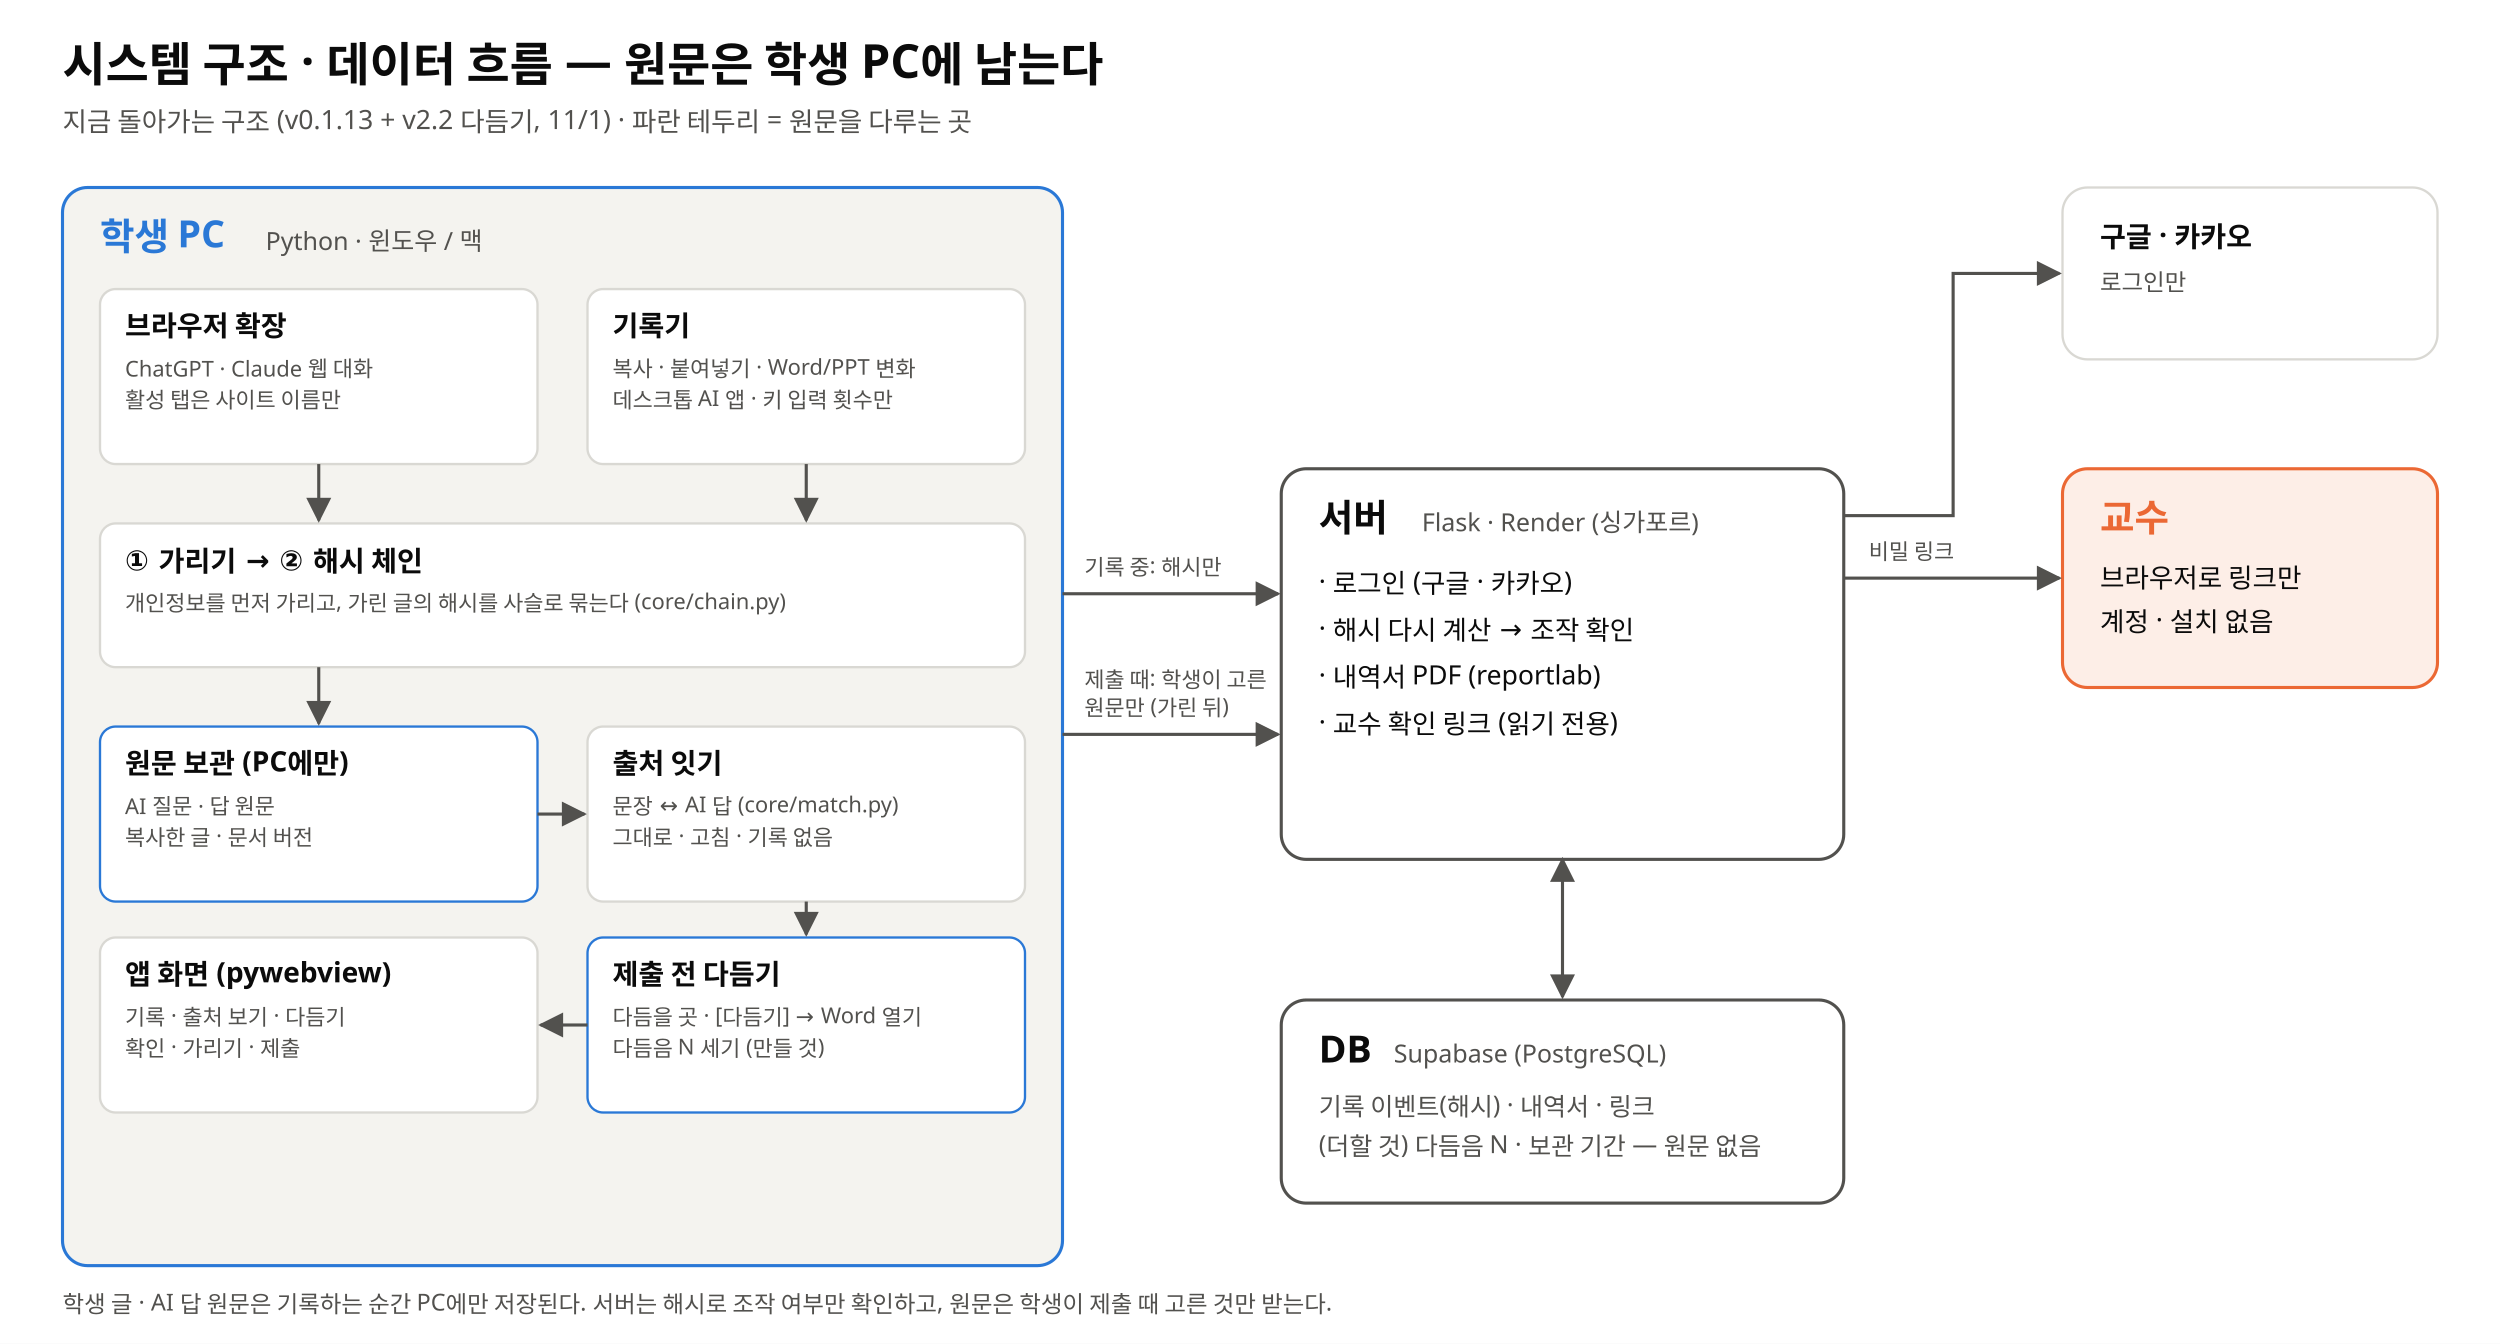
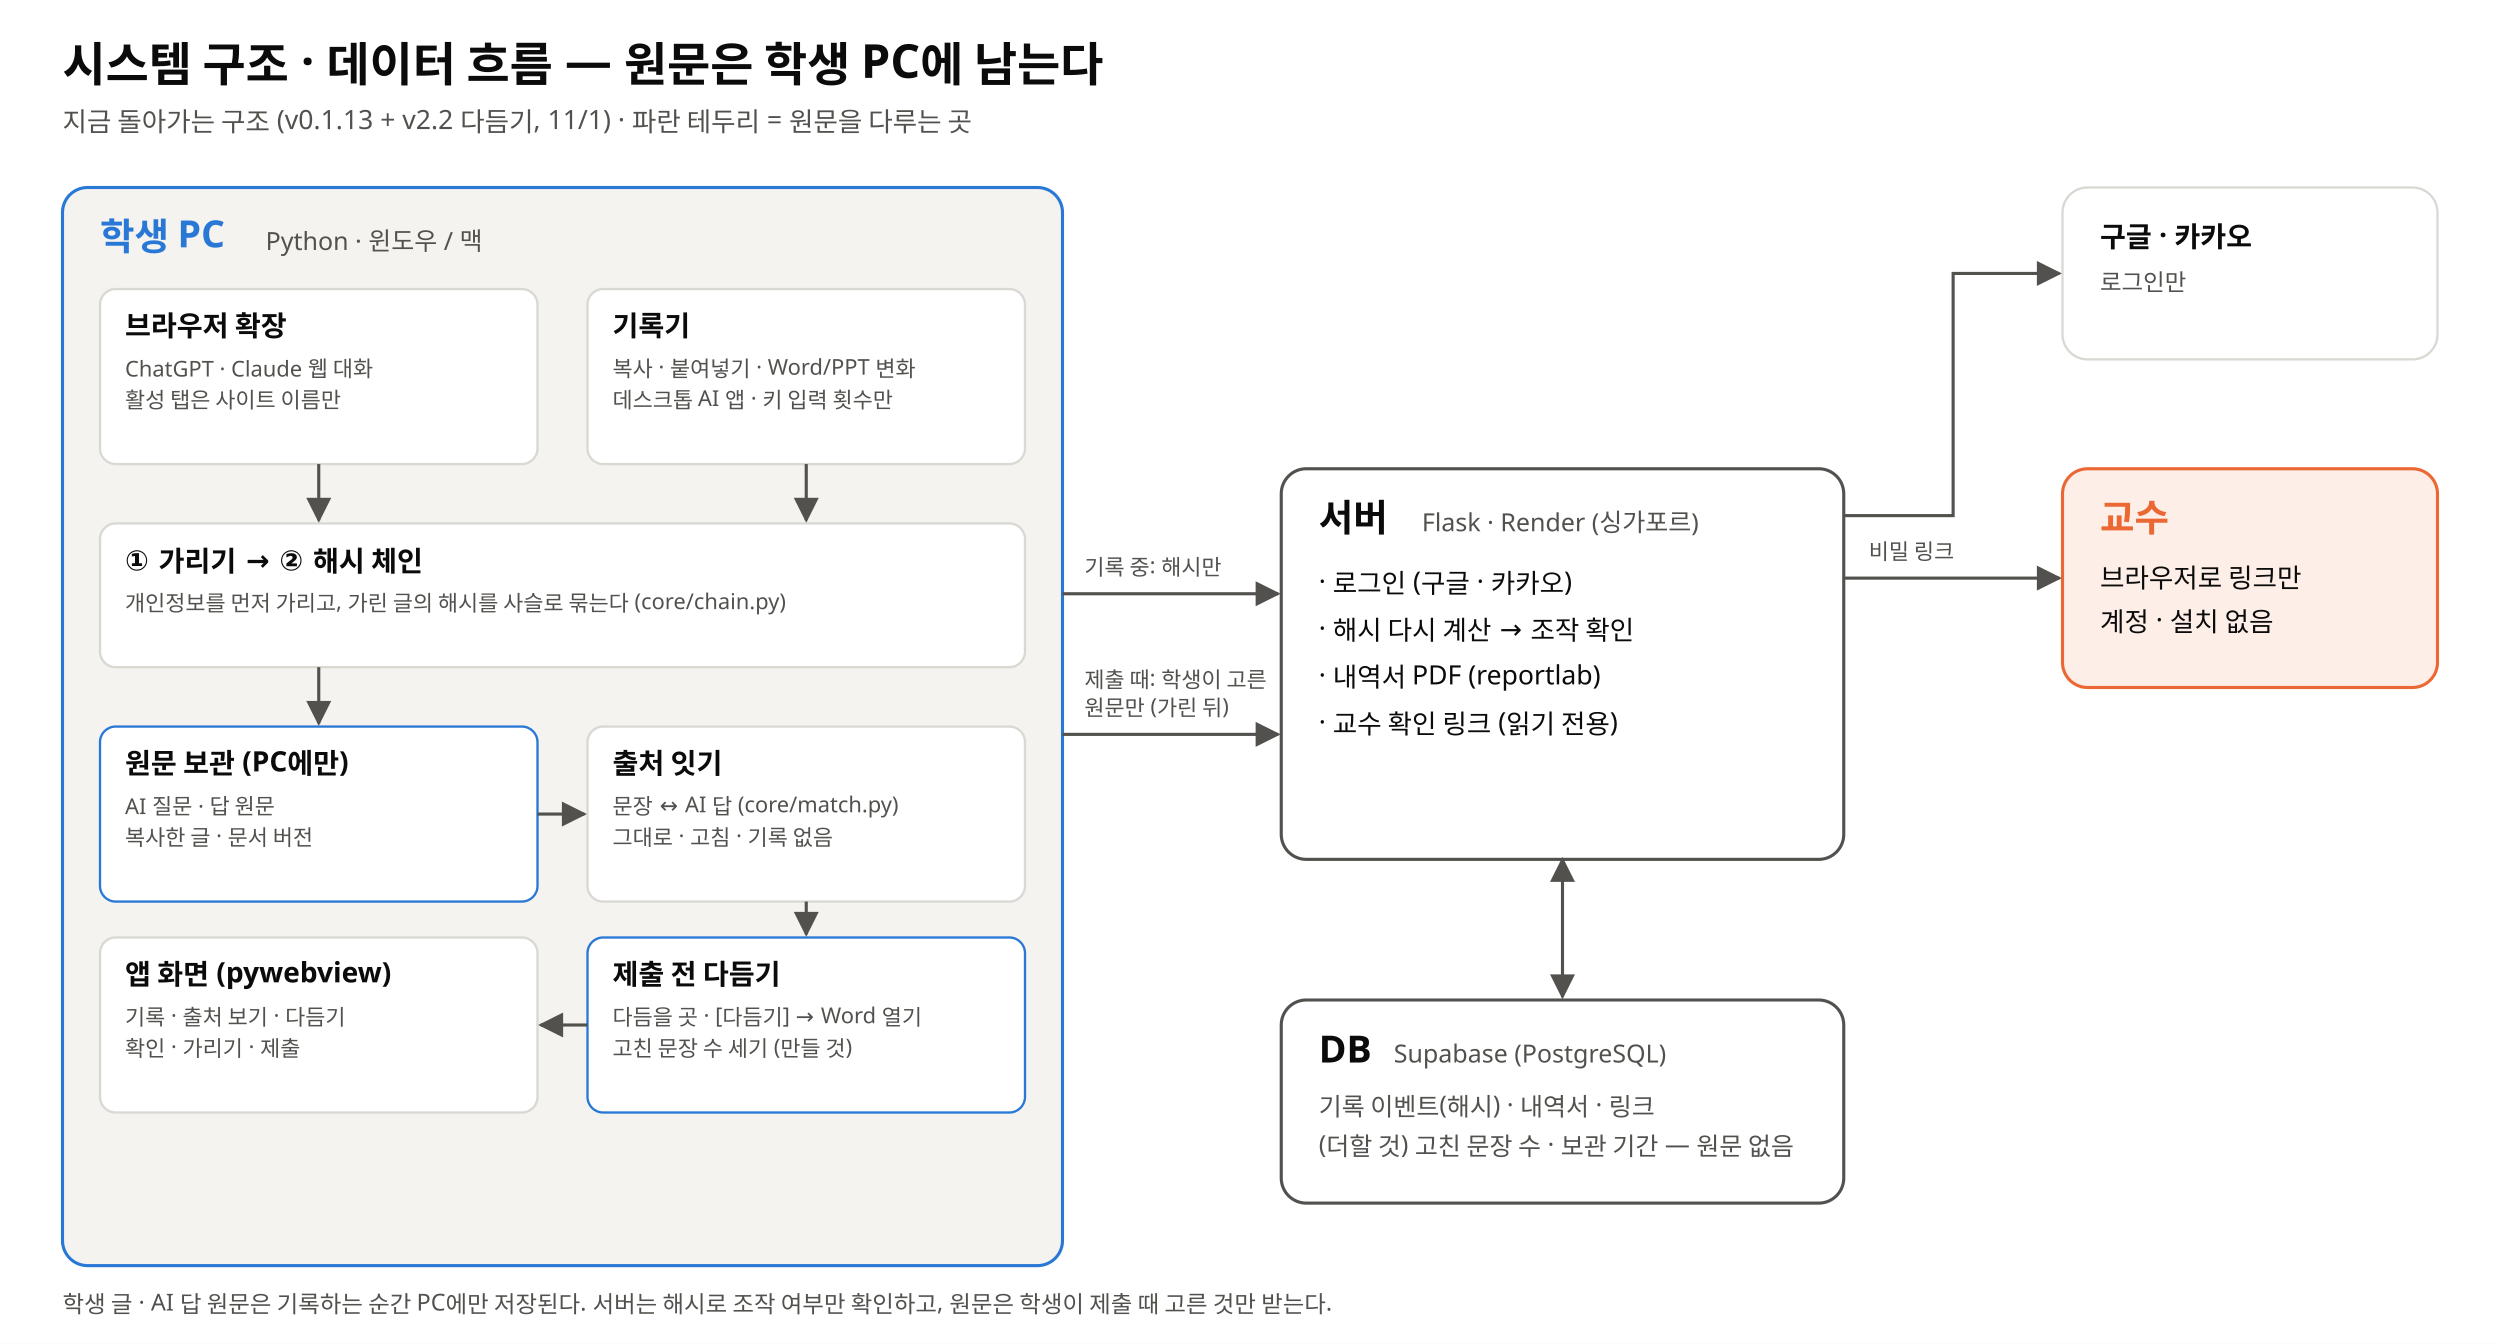
<svg xmlns="http://www.w3.org/2000/svg" viewBox="0 0 1600 860" width="1600" height="860" font-family="Pretendard, 'Apple SD Gothic Neo', 'Noto Sans KR', sans-serif">
  <defs>
    <marker id="arr" viewBox="0 0 10 10" refX="9" refY="5" markerWidth="8" markerHeight="8" orient="auto-start-reverse">
      <path d="M0,0 L10,5 L0,10 z" fill="#52514e" />
    </marker>
  </defs>
  <rect width="1600" height="860" fill="#ffffff" />
  <text x="40" y="52" font-size="30" fill="#0b0b0b" font-weight="700" text-anchor="start">시스템 구조 · 데이터 흐름 — 원문은 학생 PC에 남는다</text>
  <text x="40" y="84" font-size="17" fill="#52514e" font-weight="400" text-anchor="start">지금 돌아가는 구조 (v0.1.13 + v2.2 다듬기, 11/1) · 파란 테두리 = 원문을 다루는 곳</text>
  <rect x="40" y="120" width="640" height="690" rx="16" fill="#f4f3ef" stroke="#2a78d6" stroke-width="2" />
  <text x="64" y="160" font-size="24" fill="#2a78d6" font-weight="700" text-anchor="start">학생 PC</text>
  <text x="170" y="160" font-size="16" fill="#52514e" font-weight="400" text-anchor="start">Python · 윈도우 / 맥</text>
  <rect x="64" y="185" width="280" height="112" rx="10" fill="#ffffff" stroke="#d9d8d3" stroke-width="1.5" />
  <text x="80" y="215" font-size="18" fill="#0b0b0b" font-weight="700" text-anchor="start">브라우저 확장</text>
  <text x="80" y="241" font-size="14" fill="#52514e" font-weight="400" text-anchor="start">ChatGPT · Claude 웹 대화</text>
  <text x="80" y="261" font-size="14" fill="#52514e" font-weight="400" text-anchor="start">활성 탭은 사이트 이름만</text>
  <rect x="376" y="185" width="280" height="112" rx="10" fill="#ffffff" stroke="#d9d8d3" stroke-width="1.5" />
  <text x="392" y="215" font-size="18" fill="#0b0b0b" font-weight="700" text-anchor="start">기록기</text>
  <text x="392" y="241" font-size="14" fill="#52514e" font-weight="400" text-anchor="start">복사 · 붙여넣기 · Word/PPT 변화</text>
  <text x="392" y="261" font-size="14" fill="#52514e" font-weight="400" text-anchor="start">데스크톱 AI 앱 · 키 입력 횟수만</text>
  <rect x="64" y="335" width="592" height="92" rx="10" fill="#ffffff" stroke="#d9d8d3" stroke-width="1.5" />
  <text x="80" y="365" font-size="18" fill="#0b0b0b" font-weight="700" text-anchor="start">① 가리기 → ② 해시 체인</text>
  <text x="80" y="391" font-size="14" fill="#52514e" font-weight="400" text-anchor="start">개인정보를 먼저 가리고, 가린 글의 해시를 사슬로 묶는다 (core/chain.py)</text>
  <rect x="64" y="465" width="280" height="112" rx="10" fill="#ffffff" stroke="#2a78d6" stroke-width="1.5" />
  <text x="80" y="495" font-size="18" fill="#0b0b0b" font-weight="700" text-anchor="start">원문 보관 (PC에만)</text>
  <text x="80" y="521" font-size="14" fill="#52514e" font-weight="400" text-anchor="start">AI 질문 · 답 원문</text>
  <text x="80" y="541" font-size="14" fill="#52514e" font-weight="400" text-anchor="start">복사한 글 · 문서 버전</text>
  <rect x="376" y="465" width="280" height="112" rx="10" fill="#ffffff" stroke="#d9d8d3" stroke-width="1.5" />
  <text x="392" y="495" font-size="18" fill="#0b0b0b" font-weight="700" text-anchor="start">출처 잇기</text>
  <text x="392" y="521" font-size="14" fill="#52514e" font-weight="400" text-anchor="start">문장 ↔ AI 답 (core/match.py)</text>
  <text x="392" y="541" font-size="14" fill="#52514e" font-weight="400" text-anchor="start">그대로 · 고침 · 기록 없음</text>
  <rect x="376" y="600" width="280" height="112" rx="10" fill="#ffffff" stroke="#2a78d6" stroke-width="1.5" />
  <text x="392" y="630" font-size="18" fill="#0b0b0b" font-weight="700" text-anchor="start">제출 전 다듬기</text>
  <text x="392" y="656" font-size="14" fill="#52514e" font-weight="400" text-anchor="start">다듬을 곳 · [다듬기] → Word 열기</text>
-   <text x="392" y="676" font-size="14" fill="#52514e" font-weight="400" text-anchor="start">다듬음 N 세기 (만들 것)</text>
+   <text x="392" y="676" font-size="14" fill="#52514e" font-weight="400" text-anchor="start">고친 문장 수 세기 (만들 것)</text>
  <rect x="64" y="600" width="280" height="112" rx="10" fill="#ffffff" stroke="#d9d8d3" stroke-width="1.5" />
  <text x="80" y="630" font-size="18" fill="#0b0b0b" font-weight="700" text-anchor="start">앱 화면 (pywebview)</text>
  <text x="80" y="656" font-size="14" fill="#52514e" font-weight="400" text-anchor="start">기록 · 출처 보기 · 다듬기</text>
  <text x="80" y="676" font-size="14" fill="#52514e" font-weight="400" text-anchor="start">확인 · 가리기 · 제출</text>
  <line x1="204" y1="297" x2="204" y2="333" stroke="#52514e" stroke-width="2" marker-end="url(#arr)" />
  <line x1="516" y1="297" x2="516" y2="333" stroke="#52514e" stroke-width="2" marker-end="url(#arr)" />
  <line x1="204" y1="427" x2="204" y2="463" stroke="#52514e" stroke-width="2" marker-end="url(#arr)" />
  <line x1="344" y1="521" x2="374" y2="521" stroke="#52514e" stroke-width="2" marker-end="url(#arr)" />
  <line x1="516" y1="577" x2="516" y2="598" stroke="#52514e" stroke-width="2" marker-end="url(#arr)" />
  <line x1="376" y1="656" x2="346" y2="656" stroke="#52514e" stroke-width="2" marker-end="url(#arr)" />
  <rect x="820" y="300" width="360" height="250" rx="16" fill="#ffffff" stroke="#52514e" stroke-width="2" />
  <text x="844" y="340" font-size="24" fill="#0b0b0b" font-weight="700" text-anchor="start">서버</text>
  <text x="910" y="340" font-size="16" fill="#52514e" font-weight="400" text-anchor="start">Flask · Render (싱가포르)</text>
  <text x="844" y="378" font-size="17" fill="#0b0b0b" font-weight="400" text-anchor="start">· 로그인 (구글 · 카카오)</text>
  <text x="844" y="408" font-size="17" fill="#0b0b0b" font-weight="400" text-anchor="start">· 해시 다시 계산 → 조작 확인</text>
  <text x="844" y="438" font-size="17" fill="#0b0b0b" font-weight="400" text-anchor="start">· 내역서 PDF (reportlab)</text>
  <text x="844" y="468" font-size="17" fill="#0b0b0b" font-weight="400" text-anchor="start">· 교수 확인 링크 (읽기 전용)</text>
  <rect x="820" y="640" width="360" height="130" rx="16" fill="#ffffff" stroke="#52514e" stroke-width="2" />
  <text x="844" y="680" font-size="24" fill="#0b0b0b" font-weight="700" text-anchor="start">DB</text>
  <text x="892" y="680" font-size="16" fill="#52514e" font-weight="400" text-anchor="start">Supabase (PostgreSQL)</text>
  <text x="844" y="714" font-size="16" fill="#52514e" font-weight="400" text-anchor="start">기록 이벤트(해시) · 내역서 · 링크</text>
-   <text x="844" y="738" font-size="16" fill="#52514e" font-weight="400" text-anchor="start">(더할 것) 다듬음 N · 보관 기간 — 원문 없음</text>
+   <text x="844" y="738" font-size="16" fill="#52514e" font-weight="400" text-anchor="start">(더할 것) 고친 문장 수 · 보관 기간 — 원문 없음</text>
  <line x1="1000" y1="550" x2="1000" y2="638" stroke="#52514e" stroke-width="2" marker-end="url(#arr)" marker-start="url(#arr)" />
  <rect x="1320" y="300" width="240" height="140" rx="16" fill="#fdeee7" stroke="#eb6834" stroke-width="2" />
  <text x="1344" y="340" font-size="24" fill="#eb6834" font-weight="700" text-anchor="start">교수</text>
  <text x="1344" y="376" font-size="17" fill="#0b0b0b" font-weight="400" text-anchor="start">브라우저로 링크만</text>
  <text x="1344" y="404" font-size="17" fill="#0b0b0b" font-weight="400" text-anchor="start">계정 · 설치 없음</text>
  <line x1="1180" y1="370" x2="1318" y2="370" stroke="#52514e" stroke-width="2" marker-end="url(#arr)" />
  <text x="1196" y="358" font-size="14" fill="#52514e" font-weight="400" text-anchor="start">비밀 링크</text>
  <rect x="1320" y="120" width="240" height="110" rx="16" fill="#ffffff" stroke="#d9d8d3" stroke-width="1.5" />
  <text x="1344" y="158" font-size="18" fill="#0b0b0b" font-weight="700" text-anchor="start">구글 · 카카오</text>
  <text x="1344" y="186" font-size="15" fill="#52514e" font-weight="400" text-anchor="start">로그인만</text>
  <path d="M1180,330 L1250,330 L1250,175 L1318,175" fill="none" stroke="#52514e" stroke-width="2" marker-end="url(#arr)" />
  <line x1="680" y1="380" x2="818" y2="380" stroke="#52514e" stroke-width="2" marker-end="url(#arr)" />
  <text x="694" y="368" font-size="14" fill="#52514e" font-weight="400" text-anchor="start">기록 중: 해시만</text>
  <line x1="680" y1="470" x2="818" y2="470" stroke="#52514e" stroke-width="2" marker-end="url(#arr)" />
  <text x="694" y="440" font-size="14" fill="#52514e" font-weight="400" text-anchor="start">제출 때: 학생이 고른</text>
  <text x="694" y="458" font-size="14" fill="#52514e" font-weight="400" text-anchor="start">원문만 (가린 뒤)</text>
  <text x="40" y="840" font-size="15" fill="#52514e" font-weight="400" text-anchor="start">학생 글 · AI 답 원문은 기록하는 순간 PC에만 저장된다. 서버는 해시로 조작 여부만 확인하고, 원문은 학생이 제출 때 고른 것만 받는다.</text>
</svg>
